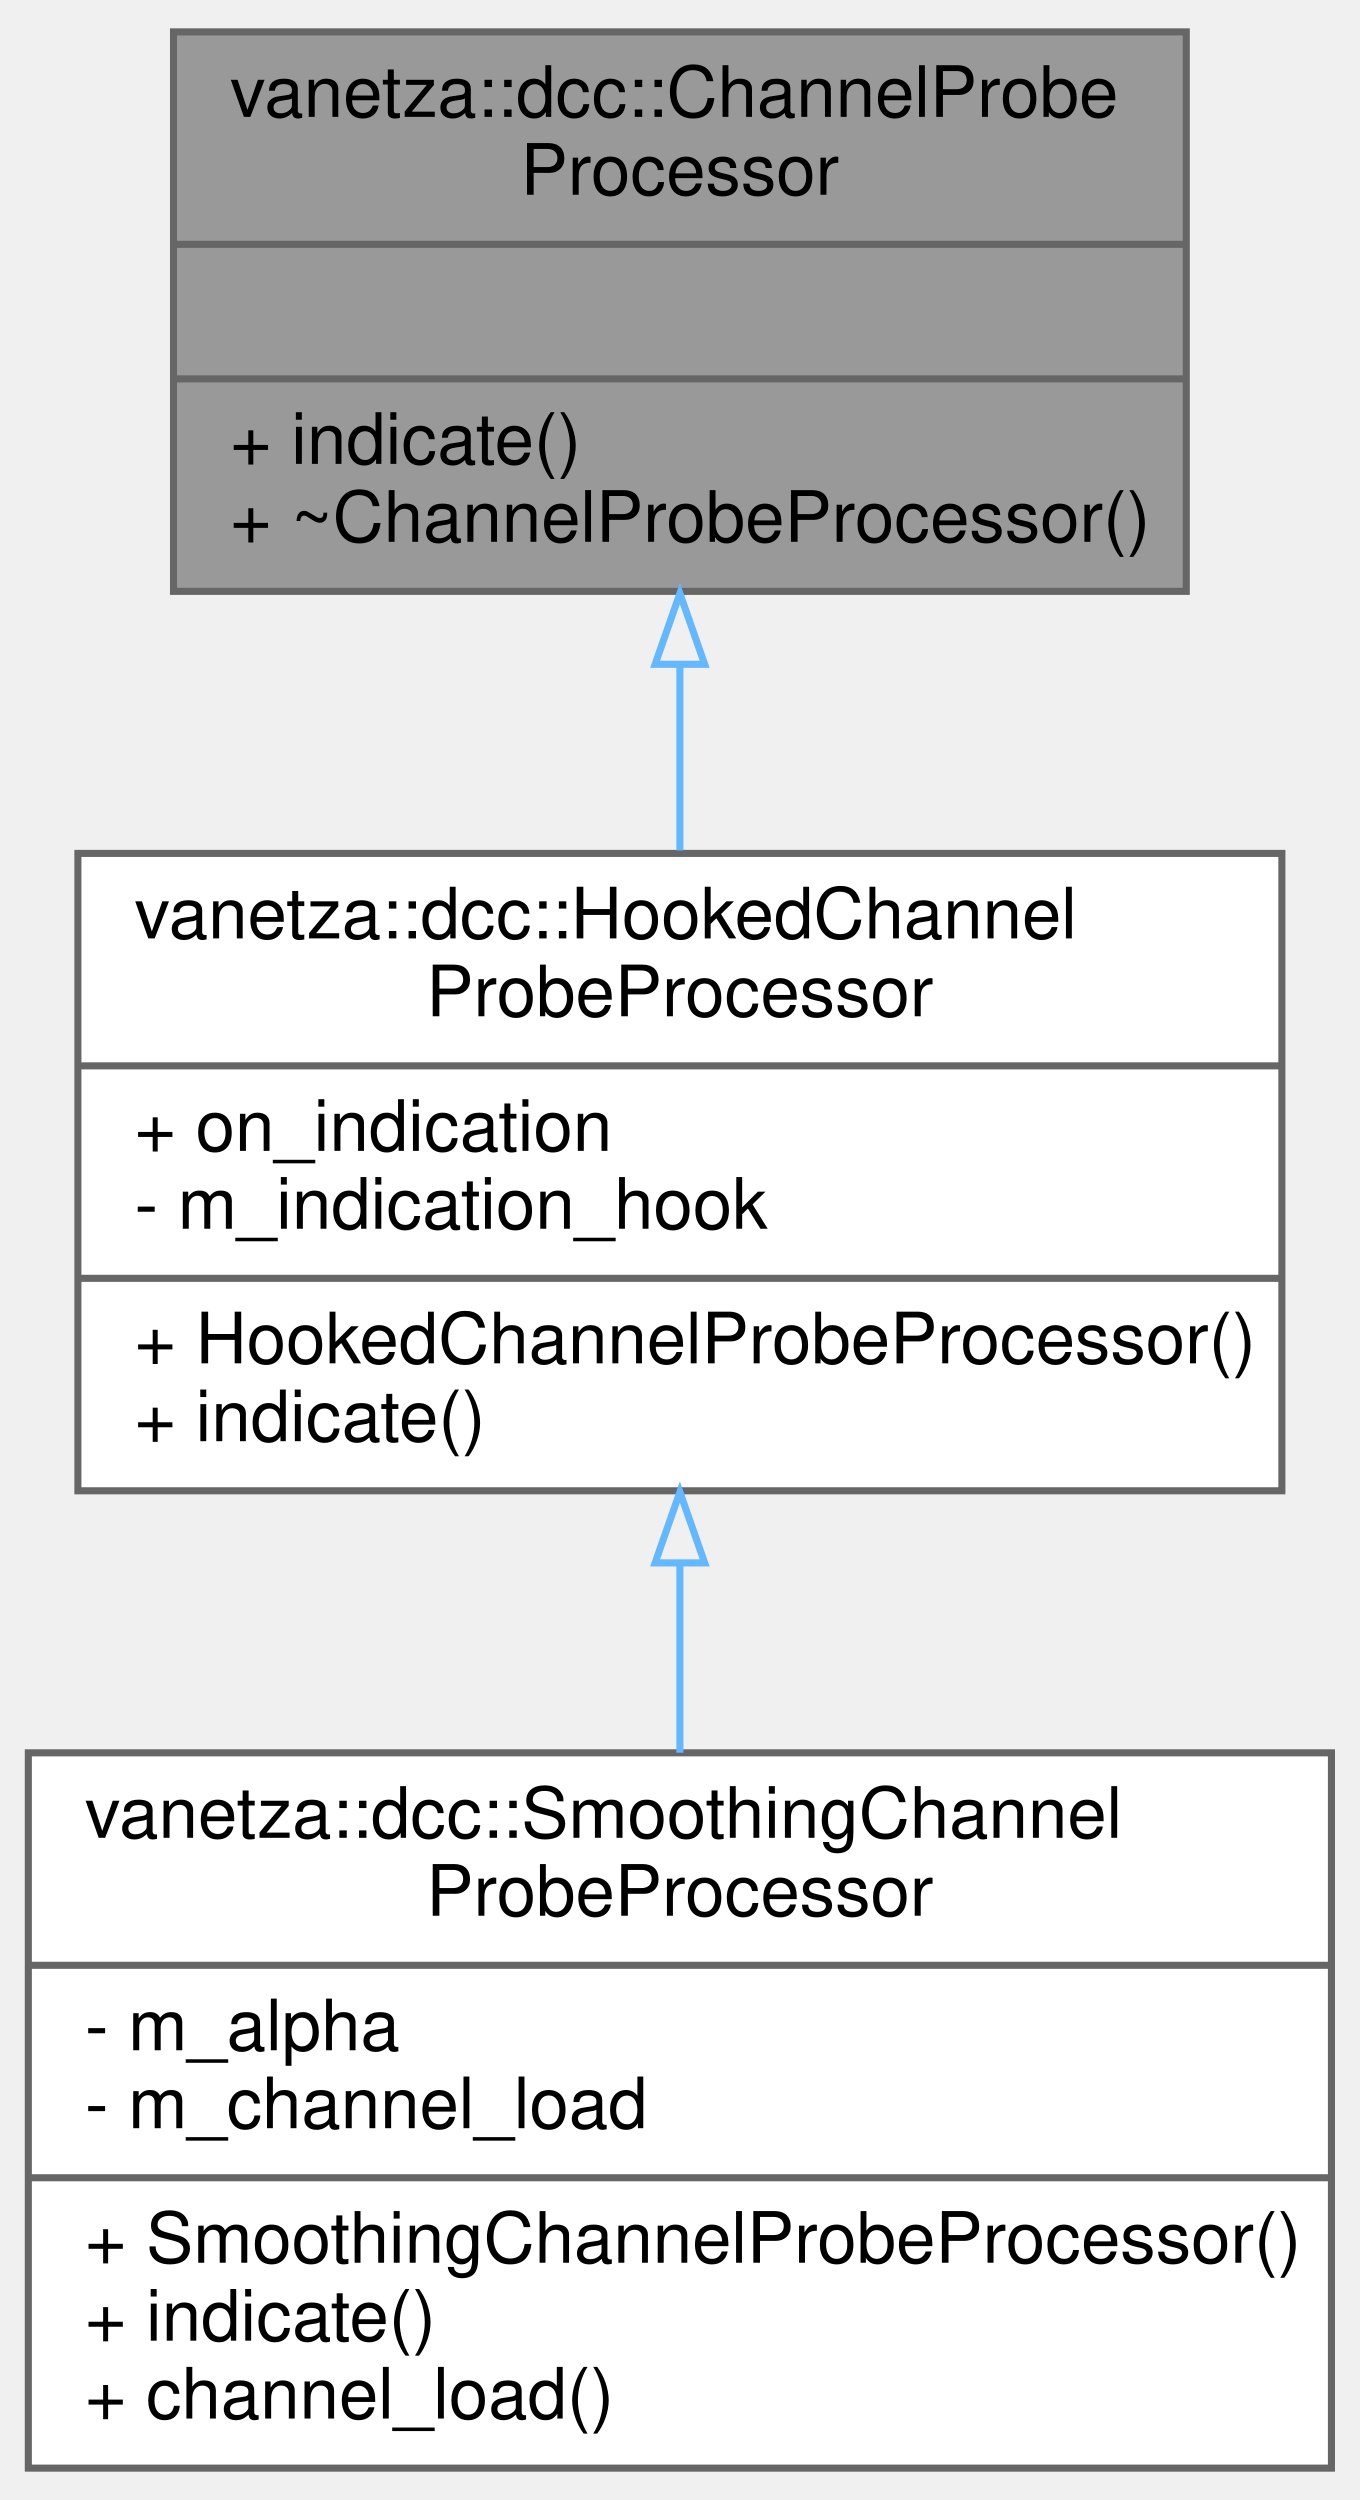
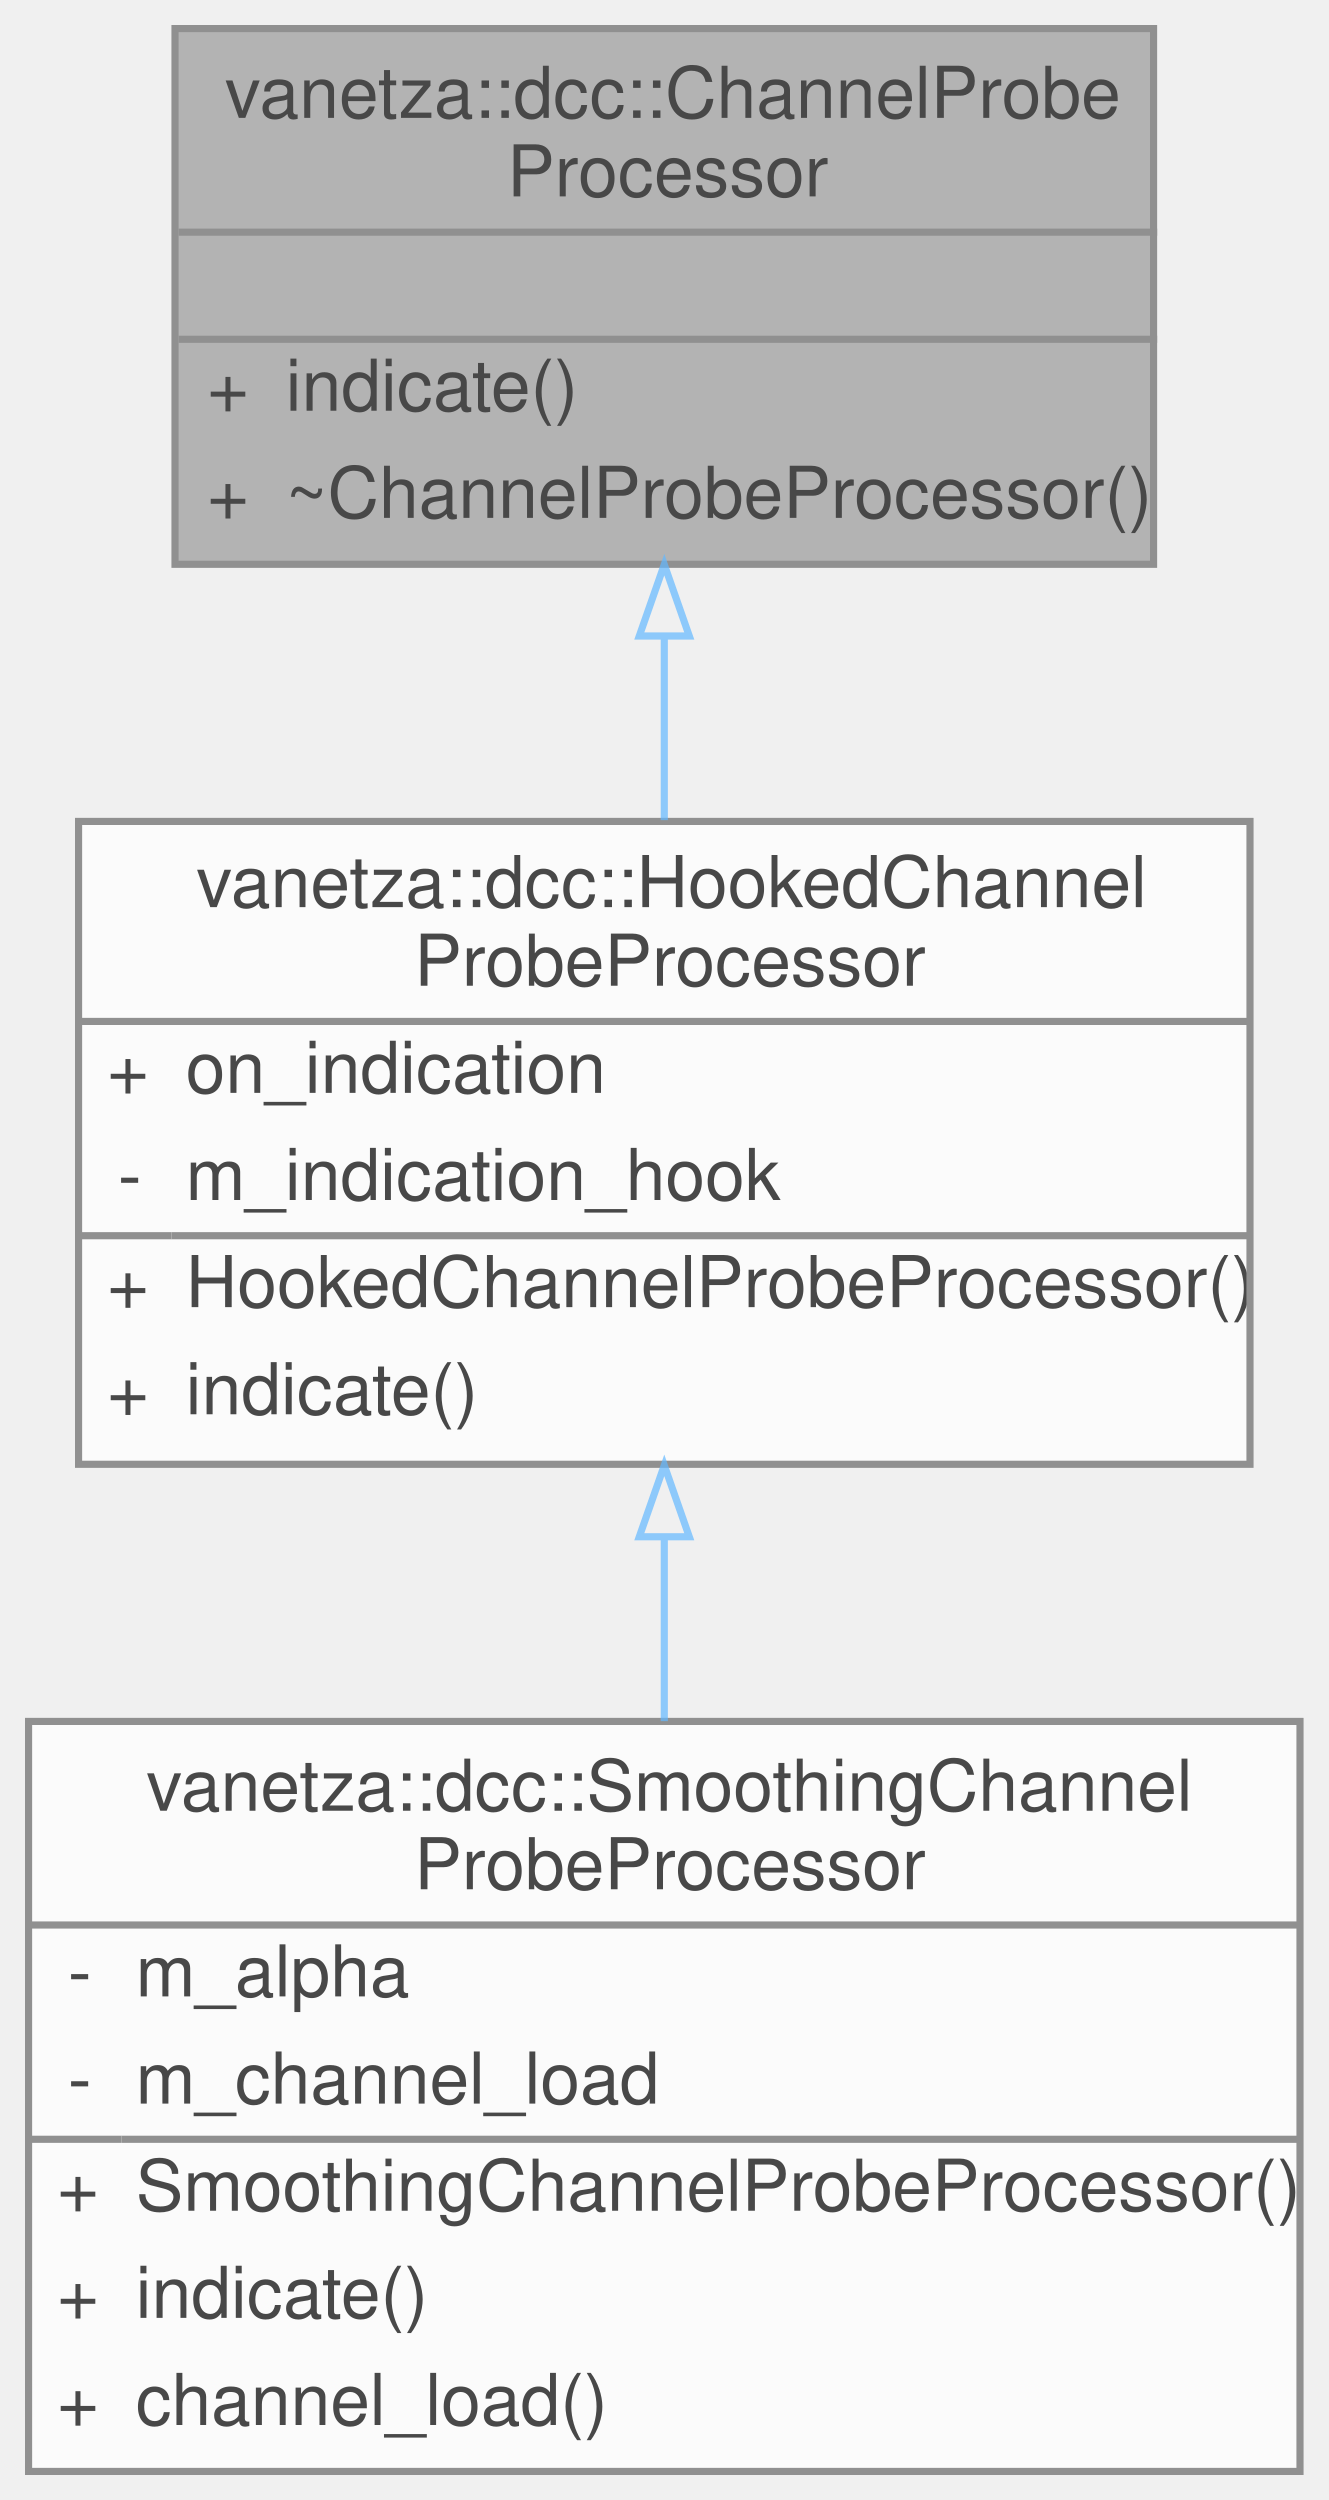
- <svg xmlns="http://www.w3.org/2000/svg" xmlns:xlink="http://www.w3.org/1999/xlink" width="192pt" height="353pt" viewBox="0.00 0.00 192.00 353.00">
-   <g id="graph0" class="graph" transform="scale(1 1) rotate(0) translate(4 349)">
-     <g id="node1" class="node">
-       <g id="a_node1">
-         <a xlink:title=" ">
-           <polygon fill="#999999" stroke="#666666" points="20.5,-265.5 20.5,-344.5 163.5,-344.5 163.5,-265.5 20.5,-265.5" />
-           <text text-anchor="start" x="28.5" y="-332.5" font-family="Helvetica,sans-Serif" font-size="10.00">vanetza::dcc::ChannelProbe</text>
-           <text text-anchor="middle" x="92" y="-321.5" font-family="Helvetica,sans-Serif" font-size="10.00">Processor</text>
-           <polyline fill="none" stroke="#666666" points="20.5,-314.5 163.5,-314.5 " />
-           <text text-anchor="middle" x="92" y="-302.5" font-family="Helvetica,sans-Serif" font-size="10.00"> </text>
-           <polyline fill="none" stroke="#666666" points="20.5,-295.5 163.5,-295.5 " />
-           <text text-anchor="start" x="28.5" y="-283.5" font-family="Helvetica,sans-Serif" font-size="10.00">+ indicate()</text>
-           <text text-anchor="start" x="28.5" y="-272.5" font-family="Helvetica,sans-Serif" font-size="10.00">+ ~ChannelProbeProcessor()</text>
-         </a>
+ <svg xmlns="http://www.w3.org/2000/svg" xmlns:xlink="http://www.w3.org/1999/xlink" width="186pt" height="350pt" viewBox="0.00 0.00 186.00 350.00">
+   <svg id="main" version="1.1" xml:space="preserve">
+     <style type="text/css">
+ .node, .edge {opacity: 0.7;}
+ .node.selected, .edge.selected {opacity: 1;}
+ .edge:hover path { stroke: red; }
+ .edge:hover polygon { stroke: red; fill: red; }
+ </style>
+     <svg id="graph" class="graph">
+       <g id="graph0" class="graph" transform="scale(1 1) rotate(0) translate(4 346)">
+         <g id="Node000001" class="node">
+           <g id="a_Node000001">
+             <a xlink:title=" ">
+               <polygon fill="#999999" stroke="transparent" points="157.5,-342 20.5,-342 20.5,-267 157.5,-267 157.5,-342" />
+               <text text-anchor="start" x="27.5" y="-329.5" font-family="Helvetica,sans-Serif" font-size="10.00">vanetza::dcc::ChannelProbe</text>
+               <text text-anchor="start" x="67" y="-318.5" font-family="Helvetica,sans-Serif" font-size="10.00">Processor</text>
+               <text text-anchor="start" x="87.5" y="-303.5" font-family="Helvetica,sans-Serif" font-size="10.00"> </text>
+               <text text-anchor="start" x="25" y="-288.5" font-family="Helvetica,sans-Serif" font-size="10.00">+</text>
+               <text text-anchor="start" x="36" y="-288.5" font-family="Helvetica,sans-Serif" font-size="10.00">indicate()</text>
+               <text text-anchor="start" x="25" y="-273.5" font-family="Helvetica,sans-Serif" font-size="10.00">+</text>
+               <text text-anchor="start" x="36" y="-273.5" font-family="Helvetica,sans-Serif" font-size="10.00">~ChannelProbeProcessor()</text>
+               <polygon fill="#666666" stroke="#666666" points="21,-313.5 21,-313.5 158,-313.5 158,-313.5 21,-313.5" />
+               <polygon fill="#666666" stroke="#666666" points="21,-298.5 21,-298.5 158,-298.5 158,-298.5 21,-298.5" />
+               <polygon fill="none" stroke="#666666" points="20.5,-267 20.5,-342 157.5,-342 157.5,-267 20.5,-267" />
+             </a>
+           </g>
+         </g>
+         <g id="Node000002" class="node">
+           <g id="a_Node000002">
+             <a xlink:href="../../d5/d0e/classvanetza_1_1dcc_1_1HookedChannelProbeProcessor.html" target="_top" xlink:title=" ">
+               <polygon fill="white" stroke="transparent" points="171,-231 7,-231 7,-141 171,-141 171,-231" />
+               <text text-anchor="start" x="23.5" y="-219" font-family="Helvetica,sans-Serif" font-size="10.00">vanetza::dcc::HookedChannel</text>
+               <text text-anchor="start" x="54" y="-208" font-family="Helvetica,sans-Serif" font-size="10.00">ProbeProcessor</text>
+               <text text-anchor="start" x="11" y="-193" font-family="Helvetica,sans-Serif" font-size="10.00">+</text>
+               <text text-anchor="start" x="22" y="-193" font-family="Helvetica,sans-Serif" font-size="10.00">on_indication</text>
+               <text text-anchor="start" x="12.5" y="-178" font-family="Helvetica,sans-Serif" font-size="10.00">-</text>
+               <text text-anchor="start" x="22" y="-178" font-family="Helvetica,sans-Serif" font-size="10.00">m_indication_hook</text>
+               <text text-anchor="start" x="11" y="-163" font-family="Helvetica,sans-Serif" font-size="10.00">+</text>
+               <text text-anchor="start" x="22" y="-163" font-family="Helvetica,sans-Serif" font-size="10.00">HookedChannelProbeProcessor()</text>
+               <text text-anchor="start" x="11" y="-148" font-family="Helvetica,sans-Serif" font-size="10.00">+</text>
+               <text text-anchor="start" x="22" y="-148" font-family="Helvetica,sans-Serif" font-size="10.00">indicate()</text>
+               <polygon fill="#666666" stroke="#666666" points="7,-203 7,-203 171,-203 171,-203 7,-203" />
+               <polygon fill="#666666" stroke="#666666" points="7,-173 7,-173 20,-173 20,-173 7,-173" />
+               <polygon fill="#666666" stroke="#666666" points="20,-173 20,-173 171,-173 171,-173 20,-173" />
+               <polygon fill="none" stroke="#666666" points="7,-141 7,-231 171,-231 171,-141 7,-141" />
+             </a>
+           </g>
+         </g>
+         <g id="edge1_Node000001_Node000002" class="edge">
+           <g id="a_edge1_Node000001_Node000002">
+             <a xlink:title=" ">
+               <path fill="none" stroke="#63b8ff" d="M89,-256.85C89,-248.38 89,-239.58 89,-231.18" />
+               <polygon fill="none" stroke="#63b8ff" points="85.5,-256.96 89,-266.96 92.5,-256.96 85.5,-256.96" />
+             </a>
+           </g>
+         </g>
+         <g id="Node000003" class="node">
+           <g id="a_Node000003">
+             <a xlink:href="../../d2/d7c/classvanetza_1_1dcc_1_1SmoothingChannelProbeProcessor.html" target="_top" xlink:title=" ">
+               <polygon fill="white" stroke="transparent" points="178,-105 0,-105 0,0 178,0 178,-105" />
+               <text text-anchor="start" x="16.5" y="-92.5" font-family="Helvetica,sans-Serif" font-size="10.00">vanetza::dcc::SmoothingChannel</text>
+               <text text-anchor="start" x="54" y="-81.5" font-family="Helvetica,sans-Serif" font-size="10.00">ProbeProcessor</text>
+               <text text-anchor="start" x="5.5" y="-66.5" font-family="Helvetica,sans-Serif" font-size="10.00">-</text>
+               <text text-anchor="start" x="15" y="-66.5" font-family="Helvetica,sans-Serif" font-size="10.00">m_alpha</text>
+               <text text-anchor="start" x="5.5" y="-51.5" font-family="Helvetica,sans-Serif" font-size="10.00">-</text>
+               <text text-anchor="start" x="15" y="-51.5" font-family="Helvetica,sans-Serif" font-size="10.00">m_channel_load</text>
+               <text text-anchor="start" x="4" y="-36.5" font-family="Helvetica,sans-Serif" font-size="10.00">+</text>
+               <text text-anchor="start" x="15" y="-36.5" font-family="Helvetica,sans-Serif" font-size="10.00">SmoothingChannelProbeProcessor()</text>
+               <text text-anchor="start" x="4" y="-21.5" font-family="Helvetica,sans-Serif" font-size="10.00">+</text>
+               <text text-anchor="start" x="15" y="-21.5" font-family="Helvetica,sans-Serif" font-size="10.00">indicate()</text>
+               <text text-anchor="start" x="4" y="-6.5" font-family="Helvetica,sans-Serif" font-size="10.00">+</text>
+               <text text-anchor="start" x="15" y="-6.5" font-family="Helvetica,sans-Serif" font-size="10.00">channel_load()</text>
+               <polygon fill="#666666" stroke="#666666" points="0,-76.5 0,-76.5 178,-76.5 178,-76.5 0,-76.5" />
+               <polygon fill="#666666" stroke="#666666" points="0,-46.5 0,-46.5 13,-46.5 13,-46.5 0,-46.5" />
+               <polygon fill="#666666" stroke="#666666" points="13,-46.5 13,-46.5 178,-46.5 178,-46.5 13,-46.5" />
+               <polygon fill="none" stroke="#666666" points="0,0 0,-105 178,-105 178,0 0,0" />
+             </a>
+           </g>
+         </g>
+         <g id="edge2_Node000002_Node000003" class="edge">
+           <g id="a_edge2_Node000002_Node000003">
+             <a xlink:title=" ">
+               <path fill="none" stroke="#63b8ff" d="M89,-130.67C89,-122.19 89,-113.45 89,-105.04" />
+               <polygon fill="none" stroke="#63b8ff" points="85.5,-130.85 89,-140.85 92.5,-130.85 85.5,-130.85" />
+             </a>
+           </g>
+         </g>
      </g>
-     </g>
-     <g id="node2" class="node">
-       <g id="a_node2">
-         <a xlink:href="../../d5/d0e/classvanetza_1_1dcc_1_1HookedChannelProbeProcessor.html" target="_top" xlink:title=" ">
-           <polygon fill="white" stroke="#666666" points="7,-138.5 7,-228.5 177,-228.5 177,-138.5 7,-138.5" />
-           <text text-anchor="start" x="15" y="-216.5" font-family="Helvetica,sans-Serif" font-size="10.00">vanetza::dcc::HookedChannel</text>
-           <text text-anchor="middle" x="92" y="-205.5" font-family="Helvetica,sans-Serif" font-size="10.00">ProbeProcessor</text>
-           <polyline fill="none" stroke="#666666" points="7,-198.5 177,-198.5 " />
-           <text text-anchor="start" x="15" y="-186.5" font-family="Helvetica,sans-Serif" font-size="10.00">+ on_indication</text>
-           <text text-anchor="start" x="15" y="-175.5" font-family="Helvetica,sans-Serif" font-size="10.00">- m_indication_hook</text>
-           <polyline fill="none" stroke="#666666" points="7,-168.5 177,-168.5 " />
-           <text text-anchor="start" x="15" y="-156.5" font-family="Helvetica,sans-Serif" font-size="10.00">+ HookedChannelProbeProcessor()</text>
-           <text text-anchor="start" x="15" y="-145.5" font-family="Helvetica,sans-Serif" font-size="10.00">+ indicate()</text>
-         </a>
-       </g>
-     </g>
-     <g id="edge1" class="edge">
-       <path fill="none" stroke="#63b8ff" d="M92,-255.19C92,-246.49 92,-237.48 92,-228.91" />
-       <polygon fill="none" stroke="#63b8ff" points="88.5,-255.2 92,-265.2 95.5,-255.2 88.5,-255.2" />
-     </g>
-     <g id="node3" class="node">
-       <g id="a_node3">
-         <a xlink:href="../../d2/d7c/classvanetza_1_1dcc_1_1SmoothingChannelProbeProcessor.html" target="_top" xlink:title=" ">
-           <polygon fill="white" stroke="#666666" points="0,-0.5 0,-101.5 184,-101.5 184,-0.5 0,-0.5" />
-           <text text-anchor="start" x="8" y="-89.5" font-family="Helvetica,sans-Serif" font-size="10.00">vanetza::dcc::SmoothingChannel</text>
-           <text text-anchor="middle" x="92" y="-78.5" font-family="Helvetica,sans-Serif" font-size="10.00">ProbeProcessor</text>
-           <polyline fill="none" stroke="#666666" points="0,-71.5 184,-71.5 " />
-           <text text-anchor="start" x="8" y="-59.5" font-family="Helvetica,sans-Serif" font-size="10.00">- m_alpha</text>
-           <text text-anchor="start" x="8" y="-48.5" font-family="Helvetica,sans-Serif" font-size="10.00">- m_channel_load</text>
-           <polyline fill="none" stroke="#666666" points="0,-41.5 184,-41.5 " />
-           <text text-anchor="start" x="8" y="-29.5" font-family="Helvetica,sans-Serif" font-size="10.00">+ SmoothingChannelProbeProcessor()</text>
-           <text text-anchor="start" x="8" y="-18.5" font-family="Helvetica,sans-Serif" font-size="10.00">+ indicate()</text>
-           <text text-anchor="start" x="8" y="-7.5" font-family="Helvetica,sans-Serif" font-size="10.00">+ channel_load()</text>
-         </a>
-       </g>
-     </g>
-     <g id="edge2" class="edge">
-       <path fill="none" stroke="#63b8ff" d="M92,-128.13C92,-119.31 92,-110.22 92,-101.52" />
-       <polygon fill="none" stroke="#63b8ff" points="88.5,-128.32 92,-138.32 95.5,-128.32 88.5,-128.32" />
-     </g>
-   </g>
+     </svg>
+   </svg>
+   <style type="text/css">
+ 
+ [data-mouse-over-selected='false'] { opacity: 0.7; }
+ [data-mouse-over-selected='true']  { opacity: 1.0; }
+ 
+ </style>
</svg>
